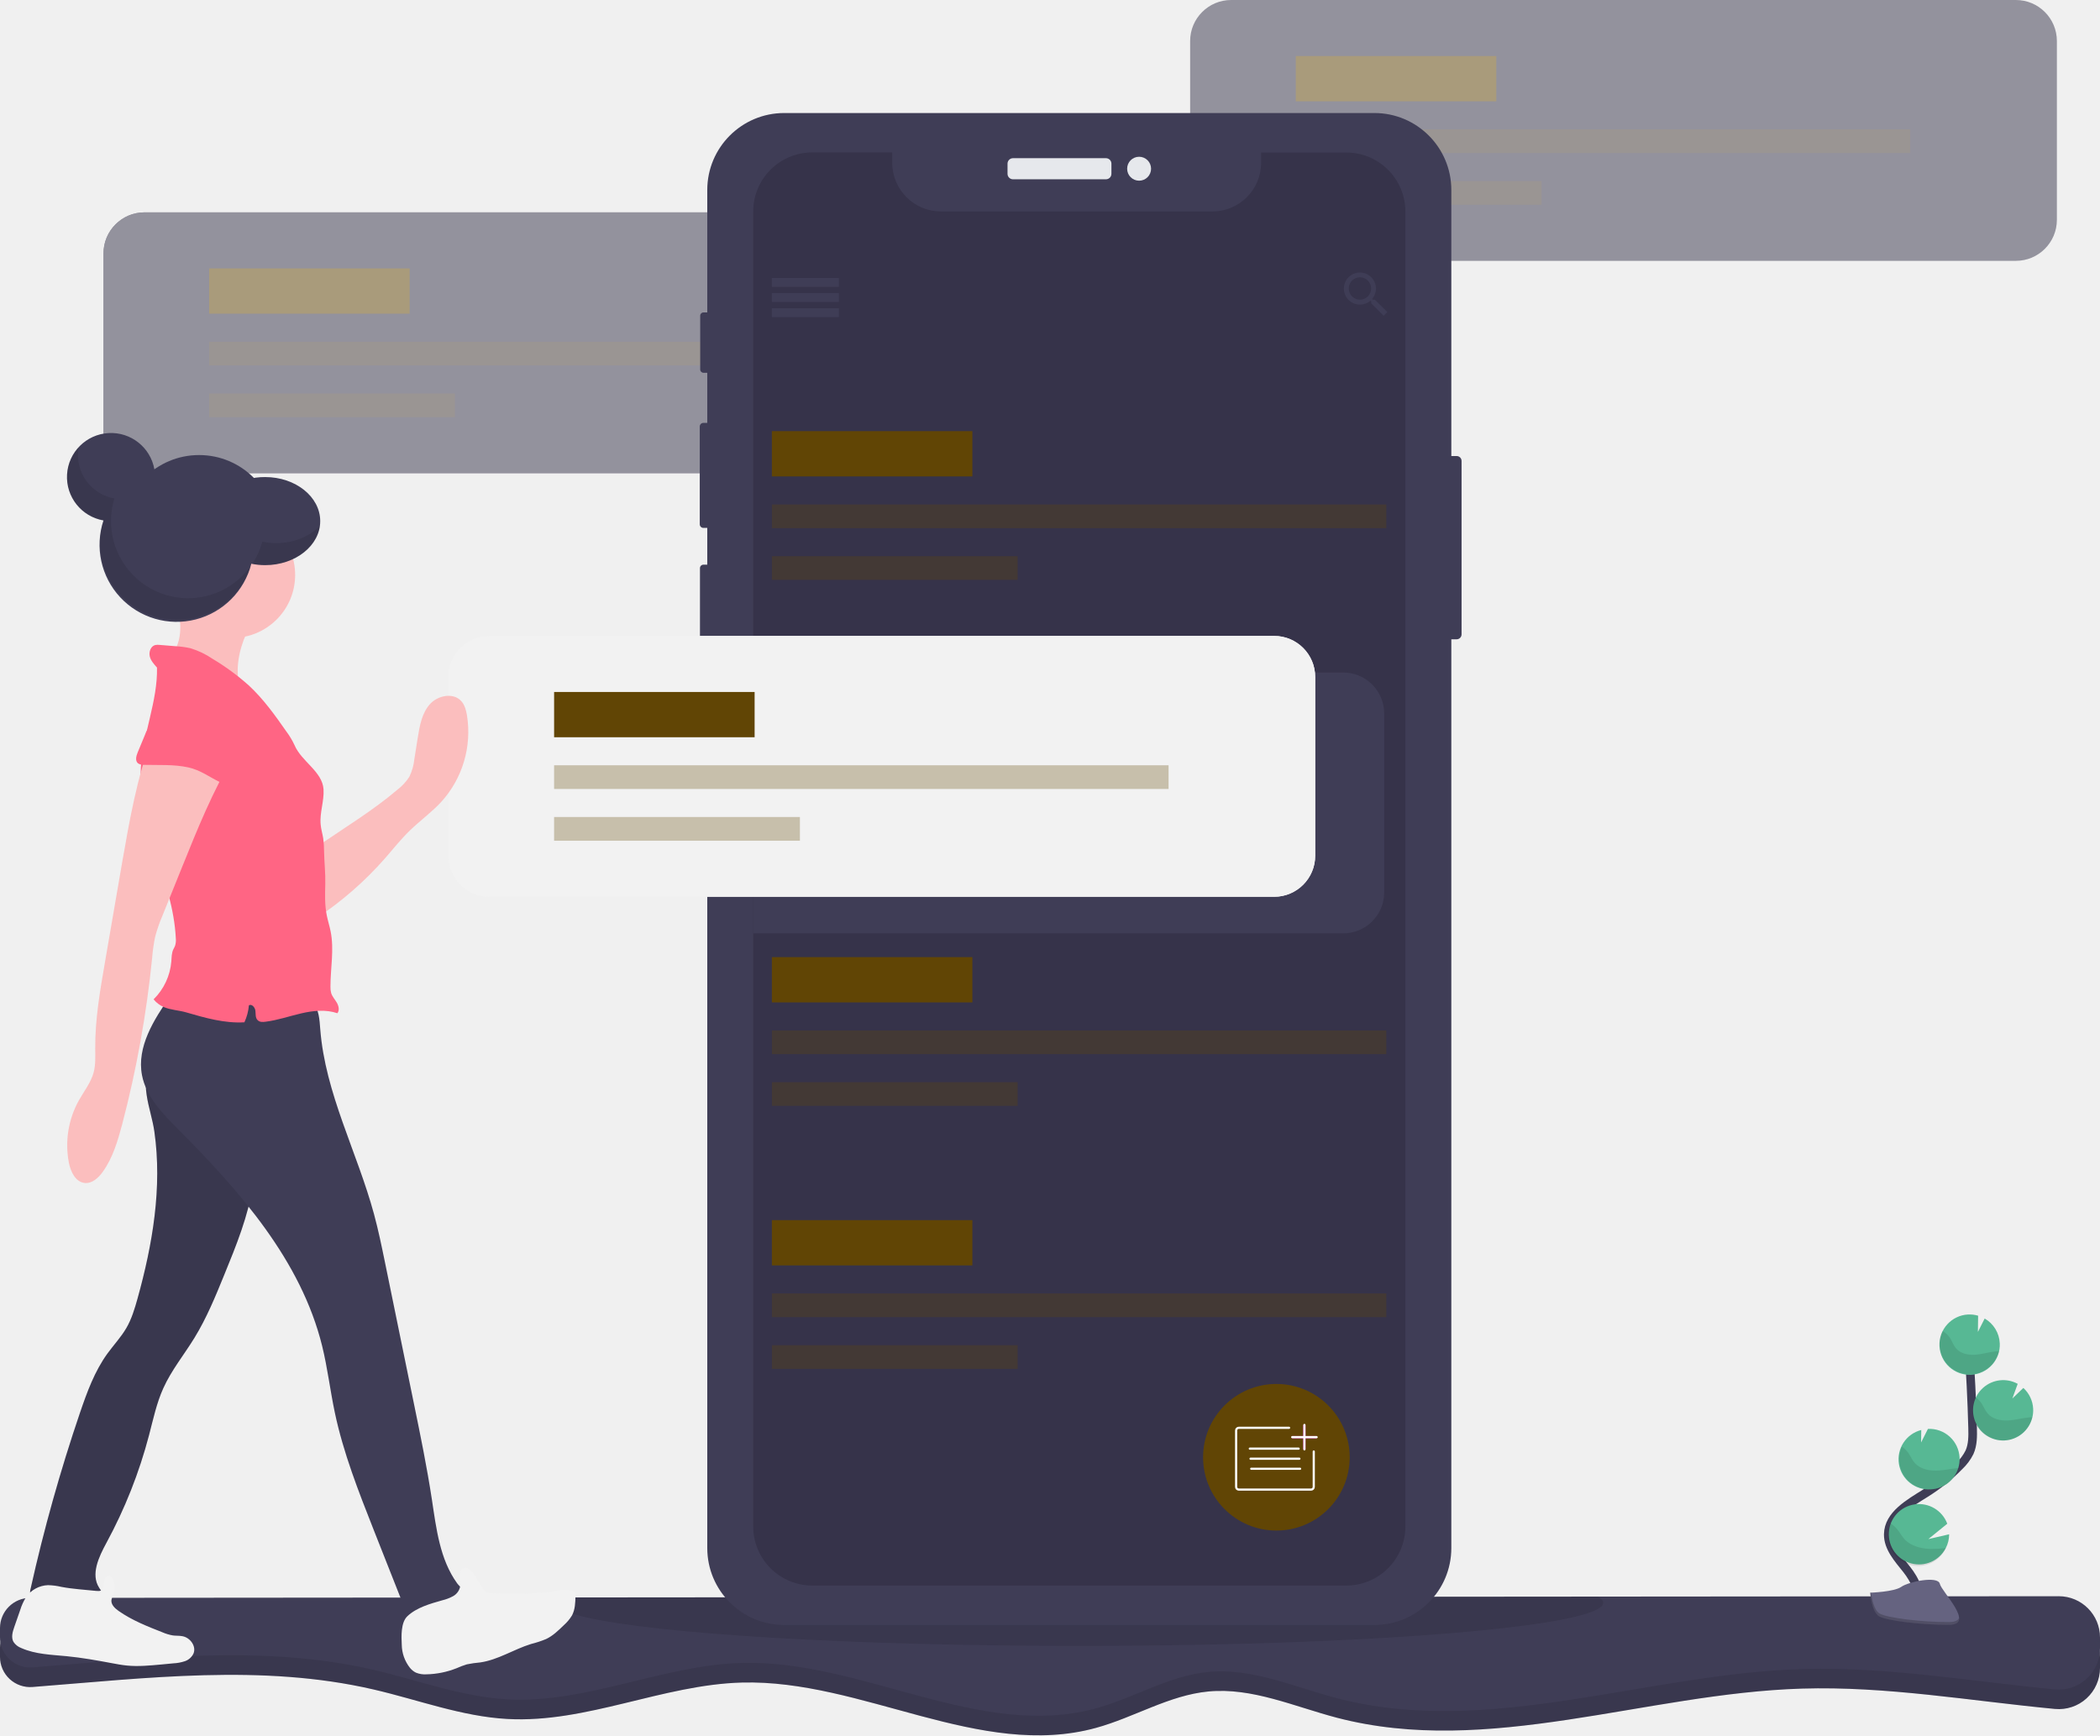
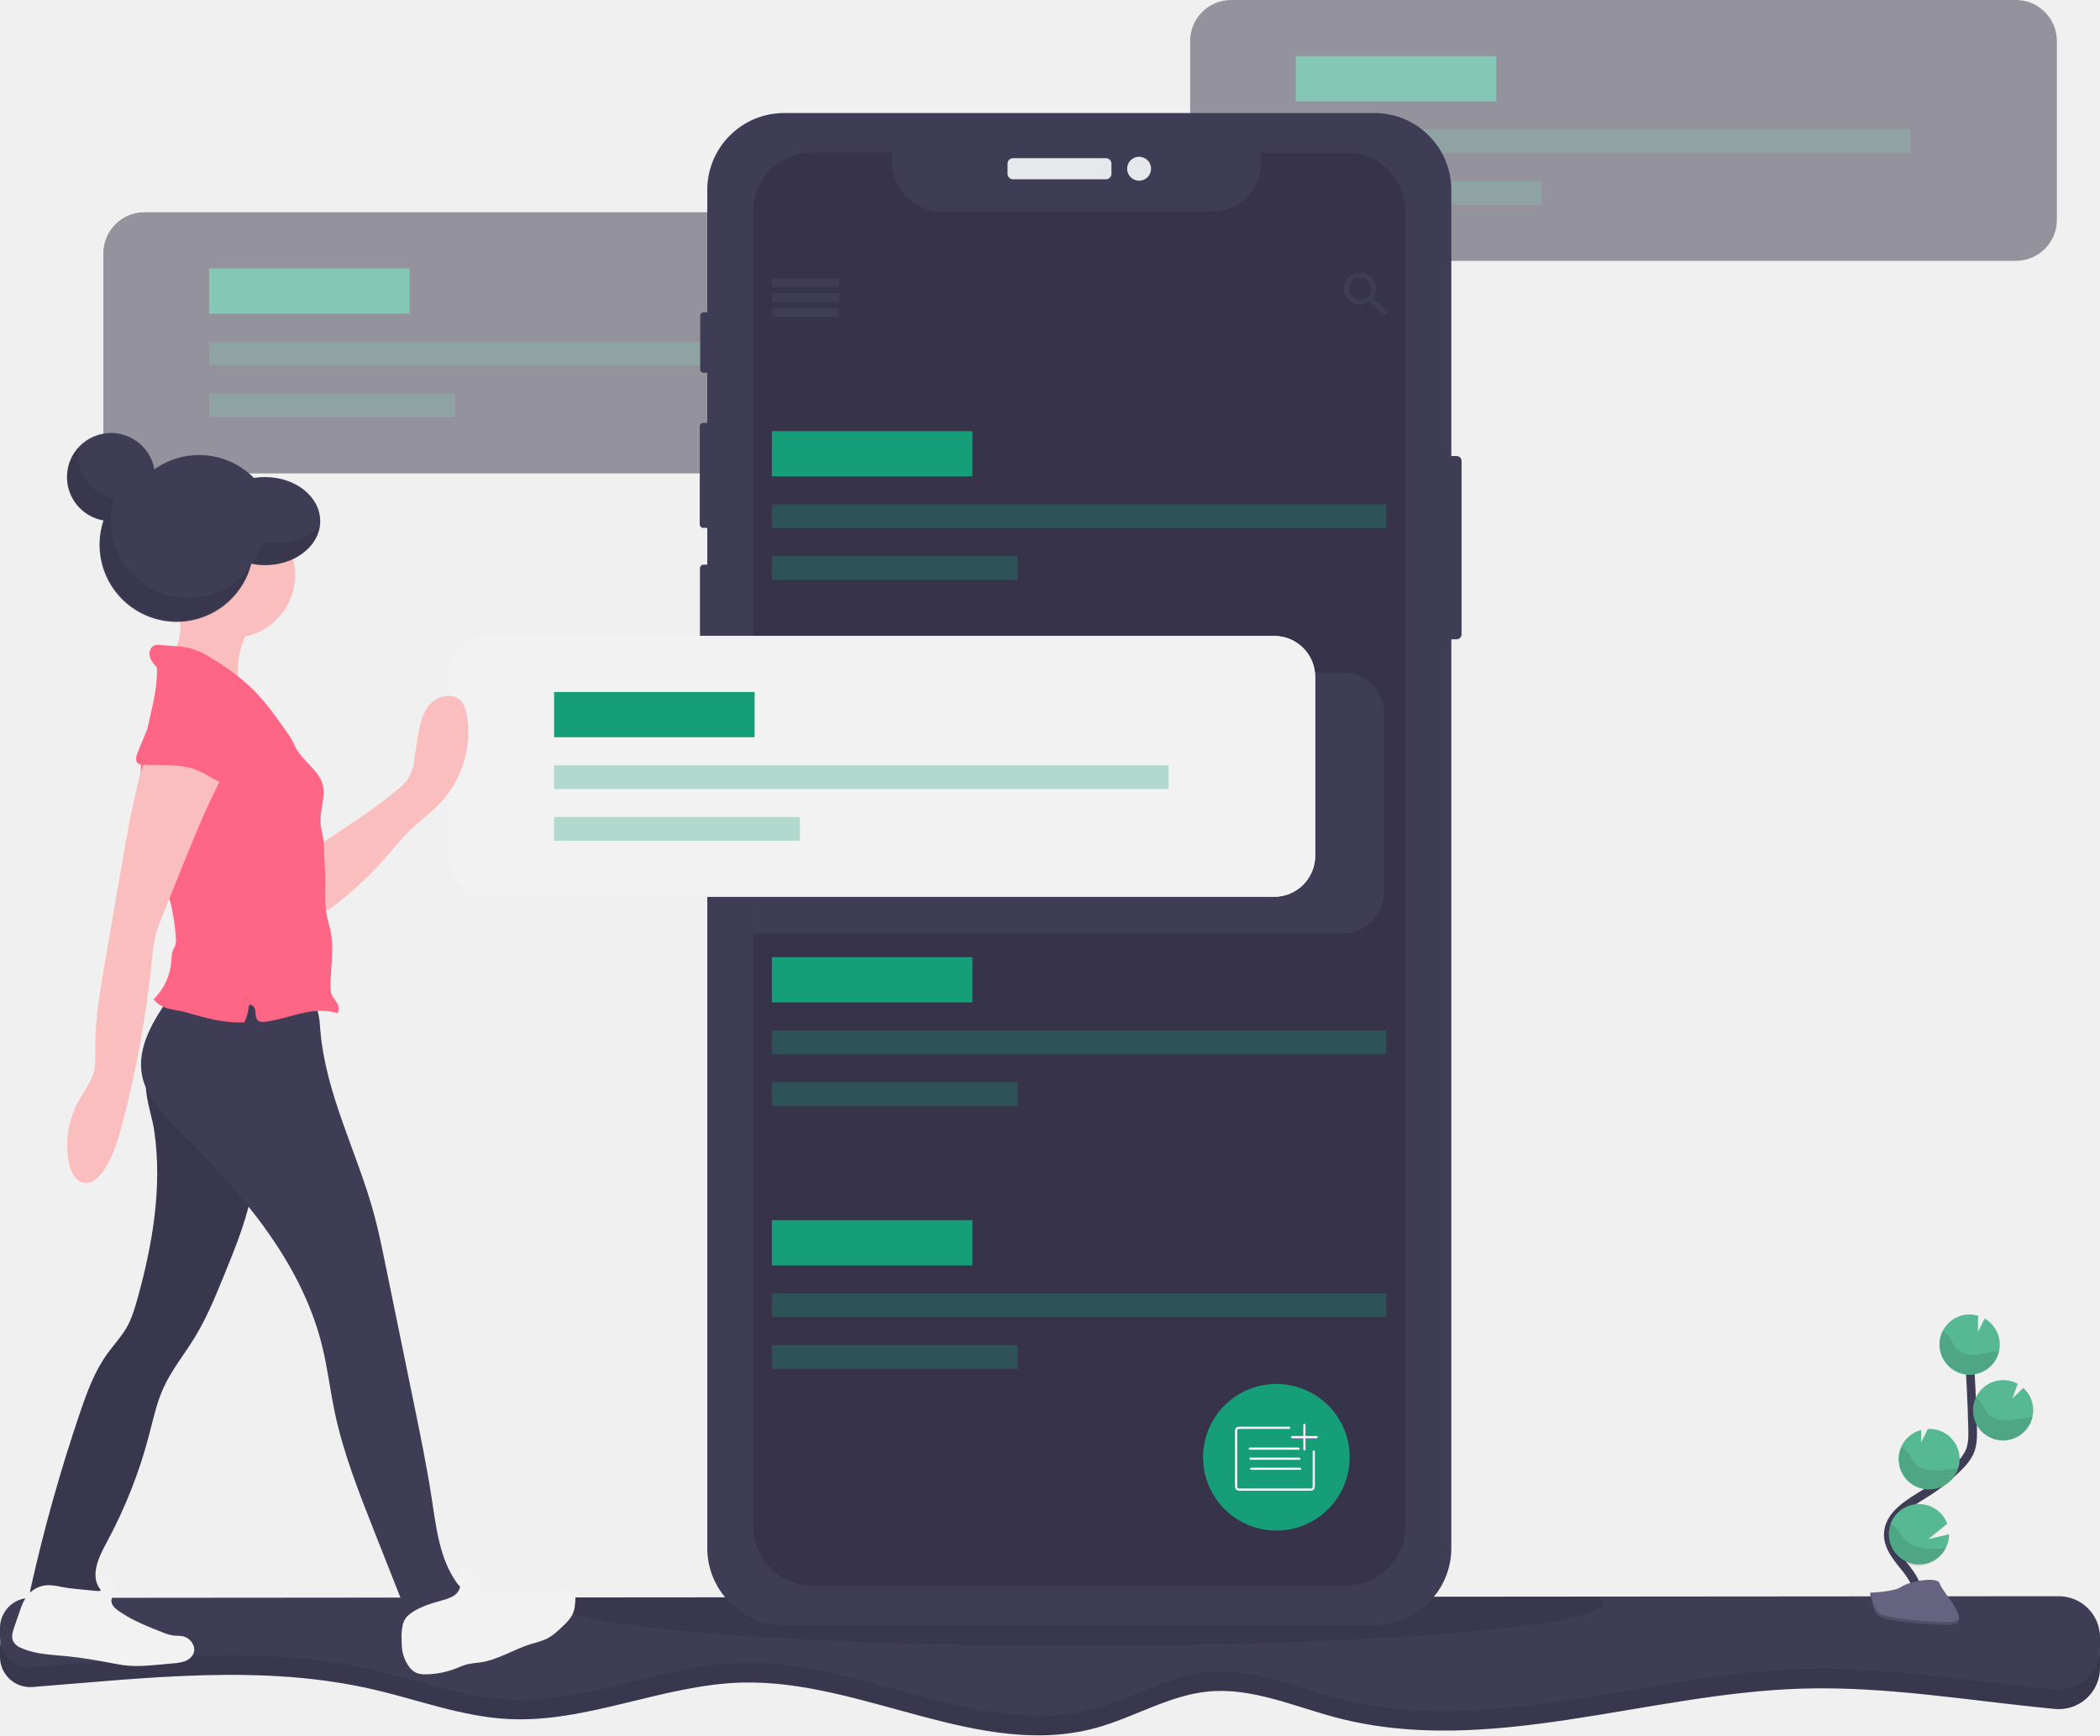
<svg xmlns="http://www.w3.org/2000/svg" data-name="Layer 1" width="974" height="805.02" viewBox="0 0 974 805.02">
  <path d="M974 768.75v5a19.11 19.11 0 01-20.91 19c-39.15-3.72-78.12-10.64-117.4-9.43-72.42 2.21-145.44 31.83-215.54 13.53-19.77-5.16-39.32-14.13-59.66-12.2-18.25 1.73-34.49 12.05-52.17 16.89C454.55 816.3 399.8 779 344.06 780.51c-36.74 1-71.92 18.89-108.62 16.9-21.27-1.14-41.53-8.92-62.28-13.71-51.66-11.94-104.86-5.27-158.09-1.13A14 14 0 010 768.64v-4.28a14 14 0 0114-14l940.92-.76A19.11 19.11 0 01974 768.75z" fill="#3f3d56" />
  <path d="M974 768.75v5a19.11 19.11 0 01-20.91 19c-39.15-3.72-78.12-10.64-117.4-9.43-72.42 2.21-145.44 31.83-215.54 13.53-19.77-5.16-39.32-14.13-59.66-12.2-18.25 1.73-34.49 12.05-52.17 16.89C454.55 816.3 399.8 779 344.06 780.51c-36.74 1-71.92 18.89-108.62 16.9-21.27-1.14-41.53-8.92-62.28-13.71-51.66-11.94-104.86-5.27-158.09-1.13A14 14 0 010 768.64v-4.28a14 14 0 0114-14l940.92-.76A19.11 19.11 0 01974 768.75z" opacity=".1" />
  <path d="M974 759.61v5a20.39 20.39 0 01-.11 2.08 19.11 19.11 0 01-20.8 17c-39.15-3.73-78.12-10.65-117.4-9.44-72.42 2.22-145.44 31.84-215.54 13.53-19.77-5.16-39.32-14.13-59.66-12.2-18.25 1.73-34.49 12.05-52.17 16.9-53.77 14.72-108.52-22.58-164.26-21.08-36.74 1-71.92 18.89-108.62 16.91-21.27-1.15-41.53-8.92-62.28-13.72-51.65-11.93-104.86-5.26-158.09-1.12a14 14 0 01-14.86-11.5 13.7 13.7 0 01-.21-2.46v-4.28a14 14 0 0114-14l235.83-.19 481.81-.4 223.28-.18A19.11 19.11 0 01974 759.61z" fill="#3f3d56" />
  <path d="M743.59 743.51c0 2.21-4.36 4.33-12.4 6.32-32.19 7.95-123.19 13.68-230.6 13.68-105.67 0-195.58-5.55-229-13.31-9-2.09-14-4.34-14-6.69 0-.82.6-1.63 1.78-2.43l481.81-.4c1.59.93 2.41 1.83 2.41 2.83z" opacity=".1" />
  <g opacity=".5">
    <rect x="552" width="402" height="121" rx="19.03" fill="#36334a" />
-     <path fill="#614505" d="M601 26h93v21h-93z" />
-     <path fill="#614505" opacity=".3" d="M601 60h285v11H601zm0 24h114v11H601z" />
+     <path fill="#169e78" d="M601 26h93v21h-93z" />
+     <path fill="#169e78" opacity=".3" d="M601 60h285v11H601zm0 24h114v11H601z" />
  </g>
  <g opacity=".5">
    <rect x="48" y="98.51" width="402" height="121" rx="19.03" fill="#36334a" />
    <path fill="#36334a" d="M97 124.51h93v21H97zm0 34h285v11H97zm0 24h114v11H97z" />
    <rect x="48" y="98.51" width="402" height="121" rx="19.03" fill="#36334a" />
-     <path fill="#614505" d="M97 124.51h93v21H97z" />
-     <path fill="#614505" opacity=".3" d="M97 158.51h285v11H97zm0 24h114v11H97z" />
+     <path fill="#169e78" d="M97 124.51h93v21H97z" />
+     <path fill="#169e78" opacity=".3" d="M97 158.51h285v11H97zm0 24h114v11H97z" />
  </g>
  <rect x="667.58" y="211.54" width="10.31" height="85.02" rx="2.29" fill="#3f3d56" />
  <rect x="324.76" y="144.93" width="5.79" height="27.99" rx="1.5" fill="#3f3d56" />
  <rect x="324.55" y="196.17" width="6.52" height="48.72" rx="1.69" fill="#3f3d56" />
  <rect x="324.65" y="261.94" width="6.21" height="49.14" rx="1.61" fill="#3f3d56" />
  <rect x="328.04" y="52.43" width="345.1" height="701.37" rx="35.69" fill="#3f3d56" />
  <rect x="467.3" y="73.38" width="48.19" height="9.79" rx="2.54" fill="#e6e8ec" />
  <circle cx="528.33" cy="78.27" r="5.55" fill="#e6e8ec" />
  <path d="M651.83 98.11v610a27.41 27.41 0 01-27.41 27.4H376.76a27.41 27.41 0 01-27.41-27.4v-610a27.41 27.41 0 0127.41-27.41h37.06v4.81a22.58 22.58 0 0022.57 22.57h126a22.57 22.57 0 0022.52-22.57v-4.76h39.51a27.41 27.41 0 0127.41 27.36z" fill="#36334a" />
  <path fill="#3f3d56" d="M358 129h31v4h-31zm0 7h31v4h-31zm0 7h31v4h-31z" />
  <path fill="#3f3d56" d="M358 129h31v4h-31zm0 7h31v4h-31zm0 7h31v4h-31zm279.66-4h-.91l-.35-.29a7.61 7.61 0 001.78-4.89 7.44 7.44 0 10-7.4 7.48 7.73 7.73 0 004.88-1.78l.34.29v.92l5.74 5.75 1.72-1.72zm-6.88 0a5.18 5.18 0 115.16-5.18 5.15 5.15 0 01-5.16 5.18z" />
-   <path fill="#614505" d="M358 200h93v21h-93z" />
-   <path fill="#614505" opacity=".3" d="M358 234h285v11H358zm0 24h114v11H358z" />
-   <path fill="#614505" d="M358 444h93v21h-93z" />
-   <path fill="#614505" opacity=".3" d="M358 478h285v11H358zm0 24h114v11H358z" />
-   <path fill="#614505" d="M358 566h93v21h-93z" />
-   <path fill="#614505" opacity=".3" d="M358 600h285v11H358zm0 24h114v11H358z" />
-   <circle cx="592" cy="676" r="34" fill="#614505" />
+   <path fill="#169e78" d="M358 200h93v21h-93z" />
+   <path fill="#169e78" opacity=".3" d="M358 234h285v11H358zm0 24h114v11H358z" />
+   <path fill="#169e78" d="M358 444h93v21h-93z" />
+   <path fill="#169e78" opacity=".3" d="M358 478h285v11H358zm0 24h114v11H358z" />
+   <path fill="#169e78" d="M358 566h93v21h-93z" />
+   <path fill="#169e78" opacity=".3" d="M358 600h285v11H358zm0 24h114v11H358z" />
+   <circle cx="592" cy="676" r="34" fill="#169e78" />
  <path d="M609.33 673.32v16.43a1.25 1.25 0 01-1.25 1.25h-33.5a1.25 1.25 0 01-1.25-1.25v-26.17a1.25 1.25 0 011.25-1.25h23.31M579.67 672h22.66M580 676.67h22.67m-22.34 4.66H603" fill="none" stroke="#fff" stroke-linecap="round" stroke-miterlimit="10" />
  <path fill="none" stroke="#f0f" stroke-miterlimit="10" d="M605 661v11.33m5.67-5.66h-11.34" />
  <path fill="none" stroke="#fff" stroke-linecap="round" stroke-miterlimit="10" d="M605 661v11.33m5.67-5.66h-11.34" />
  <path d="M888.6 745.17c3-5.51-.4-12.27-4.29-17.18s-8.61-10-8.51-16.29c.15-9 9.7-14.31 17.33-19.09a84 84 0 0015.56-12.51 22.8 22.8 0 004.78-6.4c1.58-3.52 1.54-7.52 1.44-11.37q-.51-19.26-1.91-38.49" fill="none" stroke="#3f3d56" stroke-miterlimit="10" stroke-width="4" />
  <path d="M927.51 623.14a14 14 0 00-7-11.5l-3.14 6.22.1-7.53a14.22 14.22 0 00-4.63-.56 14 14 0 1014.68 13.37zm-25.03 94.99a14 14 0 11.68-11.3l-8.77 7.13 9.65-2.23a14 14 0 01-1.56 6.4zm-6.93-27.25a14 14 0 01-4.45-27.53l-.08 5.78 3.18-6.29a14 14 0 0114.67 13.36 13.84 13.84 0 01-.6 4.79 14 14 0 01-12.72 9.89zm34.07-22.67a14 14 0 116.21-26.27l-2.48 6.8 5.1-4.9a14 14 0 014.55 9.67 13.79 13.79 0 01-.35 3.87 14 14 0 01-13.03 10.83z" fill="#57b894" />
  <path d="M925.62 626.88c-3.24.35-6.39 1.36-9.64 1.56s-6.82-.57-8.88-3.1c-1.1-1.36-1.66-3.08-2.59-4.57a10 10 0 00-3.54-3.33 14 14 0 1026.24 9.32q-.79.03-1.59.12zm4 41.33a14 14 0 01-13.35-20 10.37 10.37 0 012.82 2.82c1 1.51 1.61 3.26 2.78 4.64 2.19 2.57 5.92 3.41 9.31 3.26s6.66-1.12 10-1.43c.47 0 .94-.07 1.42-.08a14 14 0 01-12.98 10.79zm-34.07 22.67a14 14 0 01-13.46-19.76 11.48 11.48 0 013 2.85c1.09 1.54 1.77 3.32 3.05 4.74 2.37 2.63 6.35 3.56 9.93 3.48s6.83-.93 10.28-1.2a14 14 0 01-12.8 9.89zm6.93 27.25a14.017 14.017 0 01-25.59-11.45 13.84 13.84 0 013.08 2.75c1.34 1.62 2.22 3.47 3.76 5 2.87 2.82 7.5 4 11.63 4.09a60 60 0 007.12-.39z" opacity=".1" />
  <path d="M867.43 738.82s11.08-.34 14.42-2.72 17-5.21 17.86-1.4 16.65 19 4.15 19.06-29.06-1.94-32.4-4-4.03-10.94-4.03-10.94z" fill="#656380" />
  <path d="M904.08 752.44c-12.51.1-29.06-1.95-32.39-4-2.54-1.55-3.55-7.09-3.89-9.65h-.37s.7 8.94 4 11 19.89 4.07 32.4 4c3.61 0 4.85-1.31 4.78-3.21-.47 1.12-1.84 1.83-4.53 1.86z" opacity=".2" />
  <path d="M642 331.03v82.94a19 19 0 01-19 19H349.35v-121H623a19 19 0 0119 19.06z" fill="#3f3d56" />
  <rect x="208" y="295" width="402" height="121" rx="19.03" fill="#f2f2f2" />
  <rect x="208" y="295" width="402" height="121" rx="19.03" fill="#f2f2f2" />
-   <path fill="#614505" d="M257 321h93v21h-93z" />
-   <path fill="#614505" opacity=".3" d="M257 355h285v11H257zm0 24h114v11H257z" />
+   <path fill="#169e78" d="M257 321h93v21h-93z" />
+   <path fill="#169e78" opacity=".3" d="M257 355h285v11H257zm0 24h114v11H257z" />
  <circle cx="92.34" cy="246.84" r="35.75" fill="#3f3d56" />
  <path d="M71.6 524.94c3.69 25.89-.81 52.29-7.82 77.48-1.31 4.69-2.72 9.42-5.17 13.63s-5.86 7.83-8.74 11.79c-6 8.26-9.52 18-12.81 27.64a779.65 779.65 0 00-22.82 81.32 5.57 5.57 0 000 3.47c.87 2 3.51 2.26 5.68 2.25l28.06-.15c1-1.92-.85-4-2-5.84-4-6.22-.16-14.3 3.37-20.81a223.74 223.74 0 0019.78-50c1.92-7.33 3.48-14.82 6.6-21.73 3.77-8.38 9.68-15.59 14.48-23.43 5.58-9.11 9.65-19 13.69-28.93 5.64-13.78 11.33-27.73 13.55-42.45 2.09-13.82 1.06-27.9-.3-41.81a2.64 2.64 0 00-3.06-3l-37.65-1.94c-7.76-.4-9.6-2.1-8.42 5.52.82 5.69 2.76 11.23 3.58 16.99z" fill="#3f3d56" />
  <path d="M71.6 524.94c3.69 25.89-.81 52.29-7.82 77.48-1.31 4.69-2.72 9.42-5.17 13.63s-5.86 7.83-8.74 11.79c-6 8.26-9.52 18-12.81 27.64a779.65 779.65 0 00-22.82 81.32 5.57 5.57 0 000 3.47c.87 2 3.51 2.26 5.68 2.25l28.06-.15c1-1.92-.85-4-2-5.84-4-6.22-.16-14.3 3.37-20.81a223.74 223.74 0 0019.78-50c1.92-7.33 3.48-14.82 6.6-21.73 3.77-8.38 9.68-15.59 14.48-23.43 5.58-9.11 9.65-19 13.69-28.93 5.64-13.78 11.33-27.73 13.55-42.45 2.09-13.82 1.06-27.9-.3-41.81a2.64 2.64 0 00-3.06-3l-37.65-1.94c-7.76-.4-9.6-2.1-8.42 5.52.82 5.69 2.76 11.23 3.58 16.99z" opacity=".1" />
  <path d="M79 461.99c-7.65 11-15.67 23.66-13.13 36.83 1.93 10 9.55 17.75 16.74 25 28.74 28.86 57 60.92 66.78 100.47 2.52 10.22 3.74 20.71 5.91 31 3.94 18.7 11 36.58 18 54.35l18.72 47.38a28.36 28.36 0 0027.1-18c-2.46-.19-5.67-2.57-7.11-4.57-8-11.07-9.64-25.31-11.69-38.81-2.27-14.92-5.3-29.72-8.34-44.51l-13.4-65.42c-1.55-7.55-3.1-15.11-5.12-22.54-7.82-28.83-22.64-56-24.93-85.81-.34-4.38-.55-9.19-3.52-12.44-3.12-3.43-8.24-4-12.87-4.27-18.73-1.24-34.89-3.07-53.14 1.34z" fill="#3f3d56" />
  <path d="M28.47 736.13a29.86 29.86 0 00-6.22-.8 12.92 12.92 0 00-10.16 5.55 25.25 25.25 0 00-2.73 6l-2.71 7.78c-.8 2.28-1.58 4.91-.39 7a7.42 7.42 0 003.64 2.85c6.56 2.92 13.95 3.08 21.1 3.78 6.94.68 13.82 1.9 20.67 3.19 2.36.44 4.71.89 7.1 1.13 5.34.54 10.72 0 16.06-.48l5.51-.53a19.84 19.84 0 005.42-1 6.83 6.83 0 004-3.59c1.36-3.37-1.56-7.36-5.13-8-1.45-.29-2.95-.16-4.42-.35a20.88 20.88 0 01-4.84-1.45c-7.05-2.77-14.17-5.57-20.37-9.93-1.72-1.21-3.52-2.9-3.33-5a10.19 10.19 0 01.89-2.59 9.46 9.46 0 00.08-6.69c-.34-.92-1-1.89-1.93-2-2.64-.32-2.32 3.53-2.71 5-.53 2-1.49 2.18-3.37 2-5.4-.58-10.8-.85-16.16-1.87zm157.87 26.83a17.65 17.65 0 003.82 10.75 8.36 8.36 0 002.72 2.19 10.92 10.92 0 004.95.79 40.05 40.05 0 0013.89-2.81 39.7 39.7 0 014.8-1.81 53.88 53.88 0 016.24-.9c8.27-1.19 15.53-6.07 23.52-8.54a49.45 49.45 0 007-2.3c3.16-1.49 5.72-4 8.23-6.43a19.89 19.89 0 003.78-4.52c1.47-2.74 1.56-6 1.62-9.1a2.59 2.59 0 00-.24-1.41 2.1 2.1 0 00-.9-.71c-2.43-1.2-5.31-.6-8-.13-9.72 1.73-19.67 1.41-29.54 1.09a4.29 4.29 0 01-4.54-2.59l-3.75-6c-1.07-1.72-2.77-3.69-4.71-3.1-1.55.47-2.18 2.37-2.12 4s.56 3.25.25 4.84a6.61 6.61 0 01-3.2 4.16 20.44 20.44 0 01-5 1.92c-5.52 1.56-11.94 3.33-16.21 7.39-3.09 2.92-2.8 9.37-2.61 13.22z" fill="#f2f2f2" />
  <path d="M184.4 366.26a23.17 23.17 0 005.46-5.94 24.21 24.21 0 002.33-8.21l1.57-9.92c.87-5.47 1.89-11.26 5.54-15.43s10.92-5.66 14.63-1.54c1.62 1.79 2.26 4.25 2.66 6.64a48.34 48.34 0 01-11.82 40c-4.49 4.92-10 8.83-14.75 13.48-4.14 4-7.73 8.59-11.55 12.94a159.42 159.42 0 01-31.47 27.5c.14-7.44 1.09-15.42 0-22.81-.81-5.34-3-8.22 2.17-11.71 12-8.16 24.11-15.54 35.23-25zM83.56 293.08c-.39 5.32-2.6 10.76-7 13.83q18.69 6.54 36.87 14.42c-2.34-2.25-3.05-5.7-3.16-8.94-.31-8.47 2.62-16.8 6.9-24.1a5.85 5.85 0 001.13-3.18c-.14-2.36-2.94-3.45-5.24-4a128.86 128.86 0 00-23.92-3.47c-3.45-.11-7.54-1.2-6.76 3.19.74 4.1 1.49 8.1 1.18 12.25z" fill="#fbbebe" />
  <circle cx="107.66" cy="266.7" r="29.23" fill="#fbbebe" />
  <path d="M136.6 345.65a35.36 35.36 0 00-3.71-6.22c-5.3-7.61-10.74-15.21-17.54-21.51a109.19 109.19 0 00-16.65-12.23 37.79 37.79 0 00-10.42-5 40.77 40.77 0 00-6.69-.91l-7.59-.62a6.21 6.21 0 00-2 .06c-2.06.52-3 3.08-2.56 5.15s2 3.75 3.38 5.32c.34 15.49-6.55 30.77-7.48 46.24-1.63 27 14.88 52.21 16.2 79.28a8.55 8.55 0 01-.38 3.63c-.22.56-.55 1.07-.8 1.62-.78 1.7-.75 3.63-.89 5.5a27.94 27.94 0 01-8.23 17.62 12.23 12.23 0 004.64 3.54c3.19 1.39 7 1.51 10.39 2.48 8.84 2.58 17.9 5.18 27.09 4.63a23.9 23.9 0 002.09-7.87c1.3-.81 2.8.92 3 2.44s-.09 3.29 1 4.39 2.47.93 3.8.76c5.61-.71 11-2.6 16.5-3.87s11.38-1.88 16.73-.06c1.08-1.37.62-3.4-.26-4.9s-2.13-2.82-2.63-4.49a10.08 10.08 0 01-.32-2.95c0-8.55 1.76-17.19.09-25.58-.49-2.46-1.27-4.86-1.77-7.33-1-4.79-.85-9.73-.72-14.62s-.46-10.18-.56-15.14a48.29 48.29 0 00-.4-6.13c-.34-2.13-1-4.21-1.18-6.36-.54-5.46 1.66-10.88 1.33-16.36-.55-8.32-10.22-12.84-13.46-20.51z" fill="#ff6584" />
  <path d="M70.63 341.73c-7.08 18.78-10.54 38.7-14 58.48l-8 46.46c-2.27 13.13-4.55 26.34-4.46 39.66 0 3.74.24 7.55-.74 11.16-1.28 4.74-4.46 8.69-6.87 13a42.78 42.78 0 00-4.6 28.93c.82 4.15 3.06 8.86 7.27 9.34 3.46.38 6.45-2.37 8.47-5.21 4.64-6.51 6.94-14.37 9-22.11a500.11 500.11 0 0013.87-77.09 75.06 75.06 0 011.39-9.8 69.54 69.54 0 013.38-9.76q4.59-11.38 9.19-22.76c7.07-17.53 14.18-35.14 23.89-51.36-9.6-2.76-19.59-6-29.19-8.73-2.77-.82-5.74-.33-8.6-.21z" fill="#fbbebe" />
  <path d="M87.27 355.97c-6.72-1.45-13.67-1-20.53-1.17a4.43 4.43 0 01-2.76-.72c-1.39-1.19-.8-3.42-.1-5.11l3.32-8a11.64 11.64 0 012.66-4.42c1.69-1.5 4.07-1.87 6.31-2.14 7.29-.84 14.79-1.12 21.86.85s13.72 6.45 16.88 13.08c1.32 2.76 1.93 6.24.18 8.75-2.6 3.73-8.43 7.9-12.78 5.86-5.21-2.44-9.2-5.71-15.04-6.98z" fill="#ff6584" />
  <path d="M123 221.3a29.52 29.52 0 00-16.28 4.69 35.75 35.75 0 00-35.1-8.22A20.43 20.43 0 1048 241.42a35.75 35.75 0 1068.57 20.09 32 32 0 006.41.65c14.1 0 25.54-9.15 25.54-20.43S137.08 221.3 123 221.3z" fill="#3f3d56" />
  <path d="M128.09 251.94a31.1 31.1 0 01-6.41-.65 35.57 35.57 0 01-4.68 10.29 32.11 32.11 0 006 .58c13.18 0 24-8 25.39-18.24-4.69 4.88-12.04 8.02-20.3 8.02zm-40.86 25.57a35.8 35.8 0 01-34.18-46.28 20.43 20.43 0 01-16.89-20.12 20.09 20.09 0 01.33-3.66 20.43 20.43 0 0011.46 34 35.75 35.75 0 0068.29 21.18 35.68 35.68 0 01-29.01 14.88z" opacity=".1" />
</svg>
